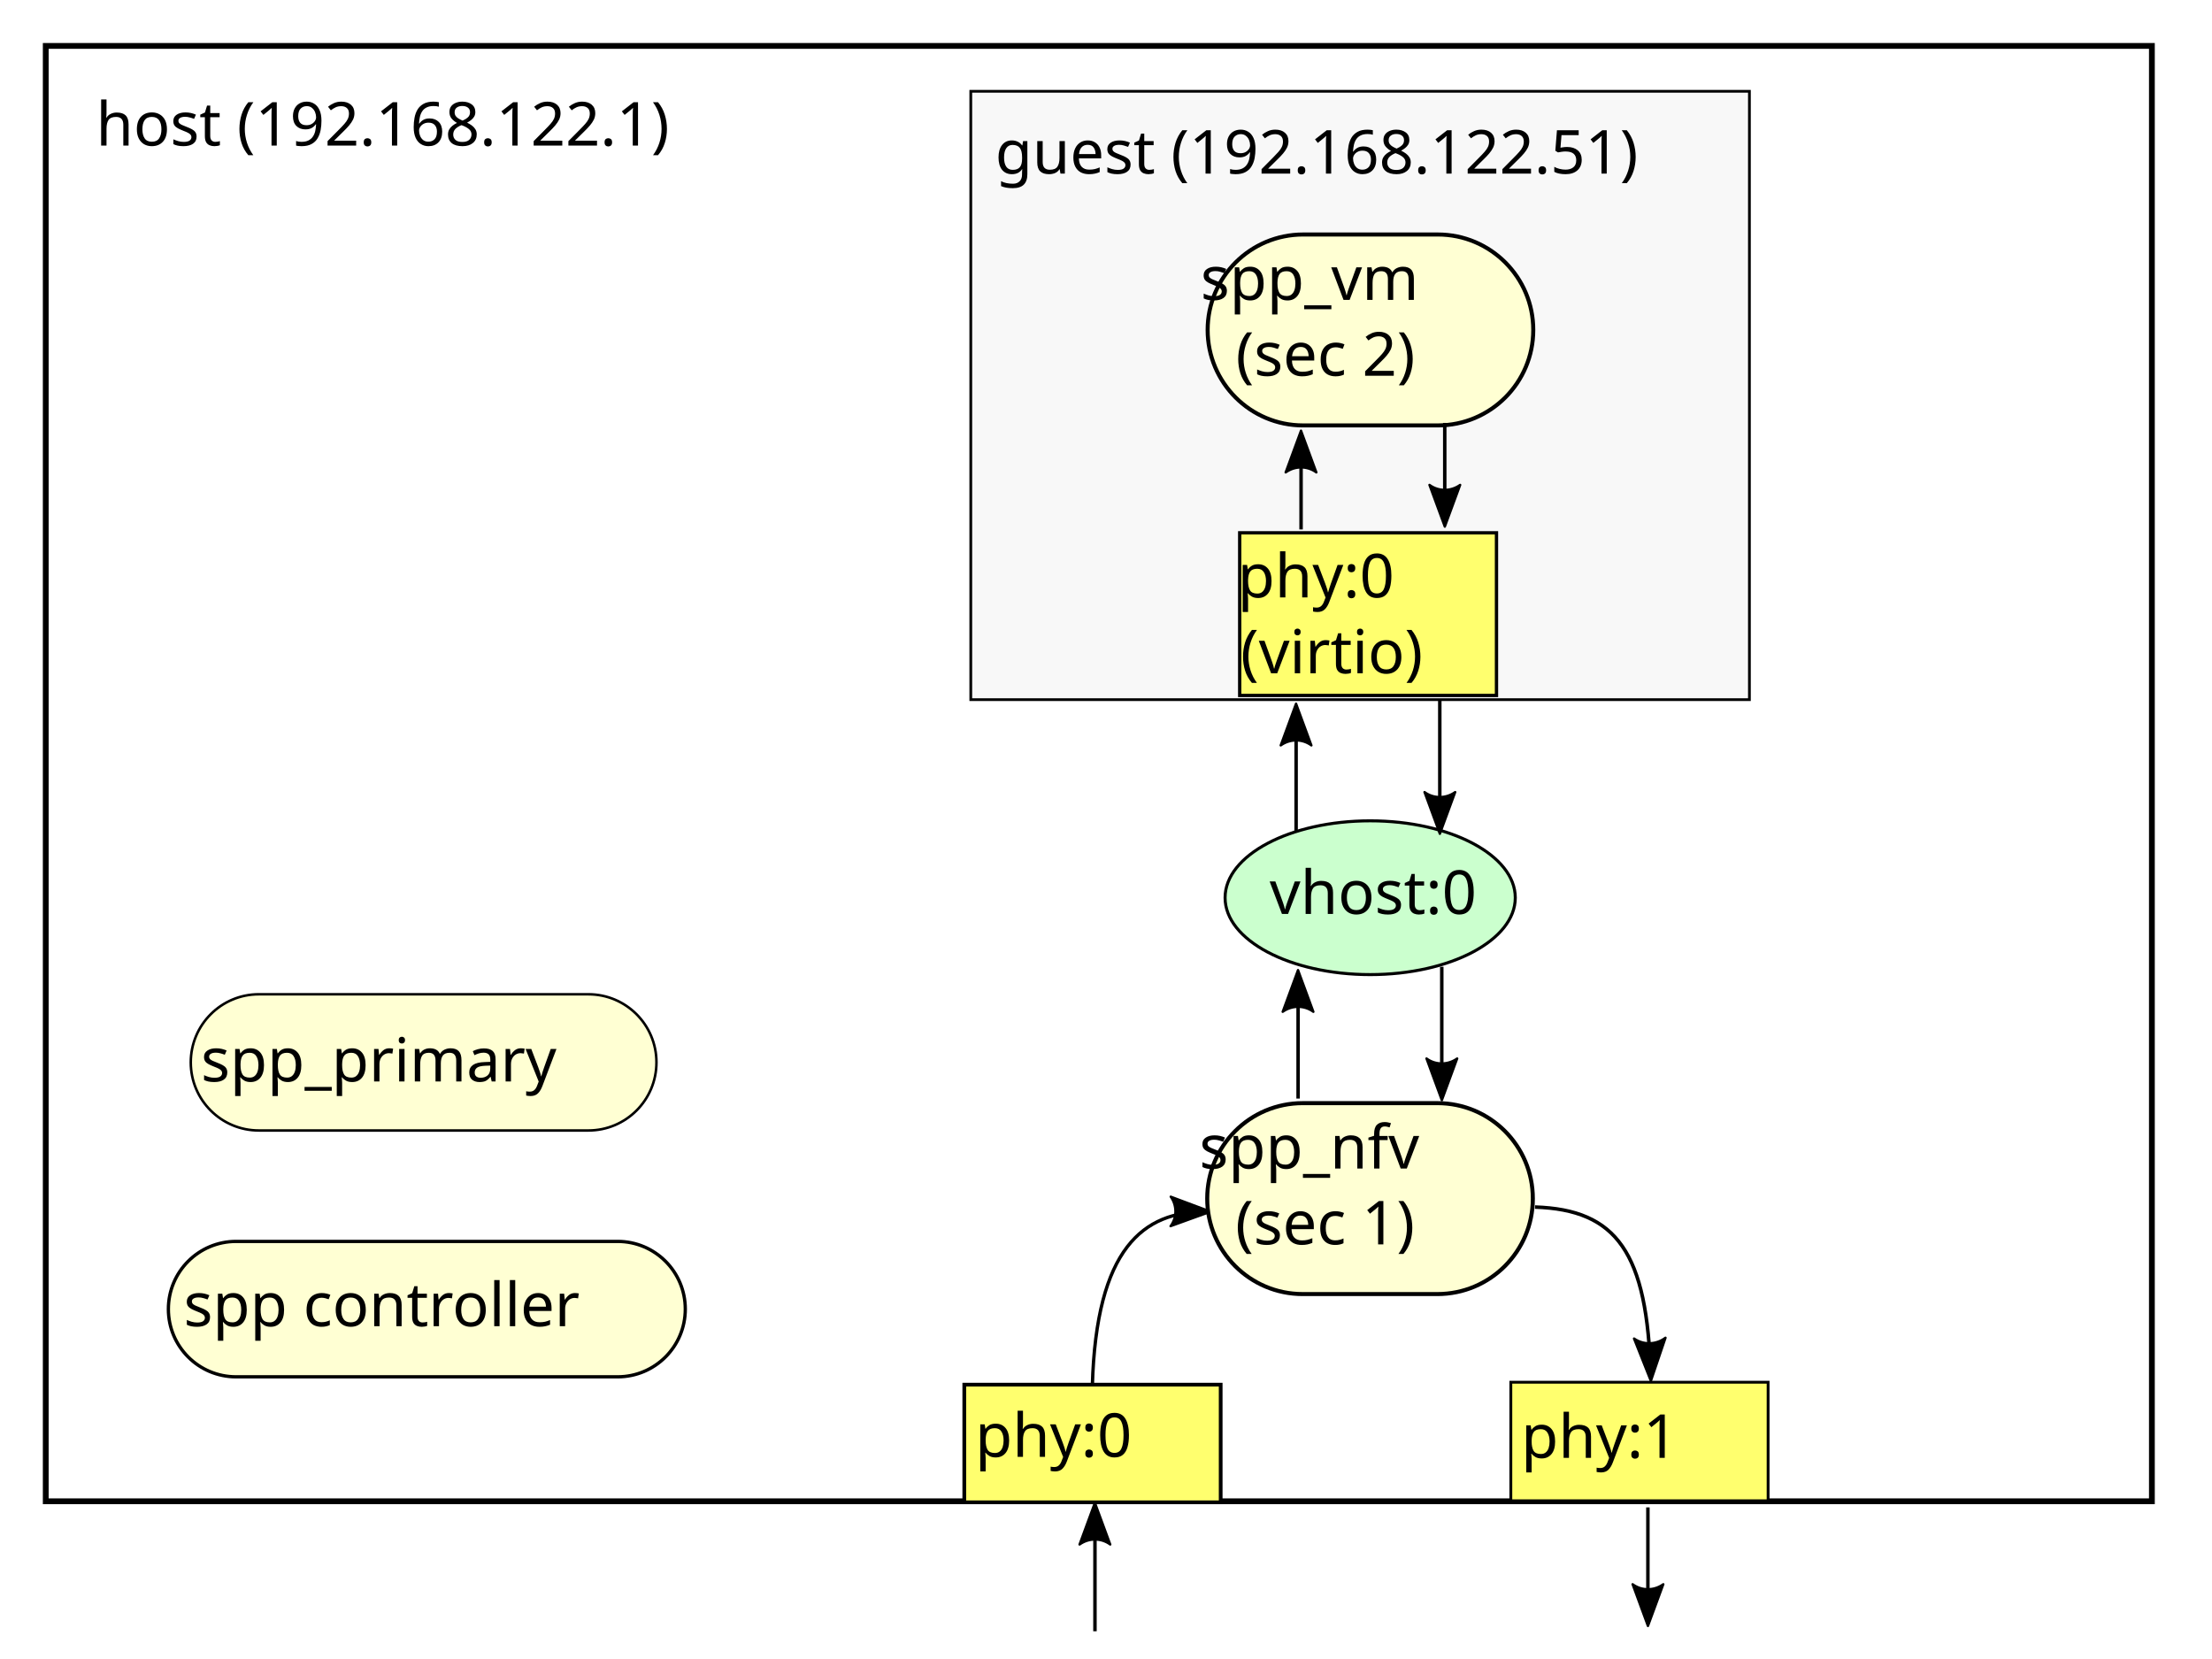
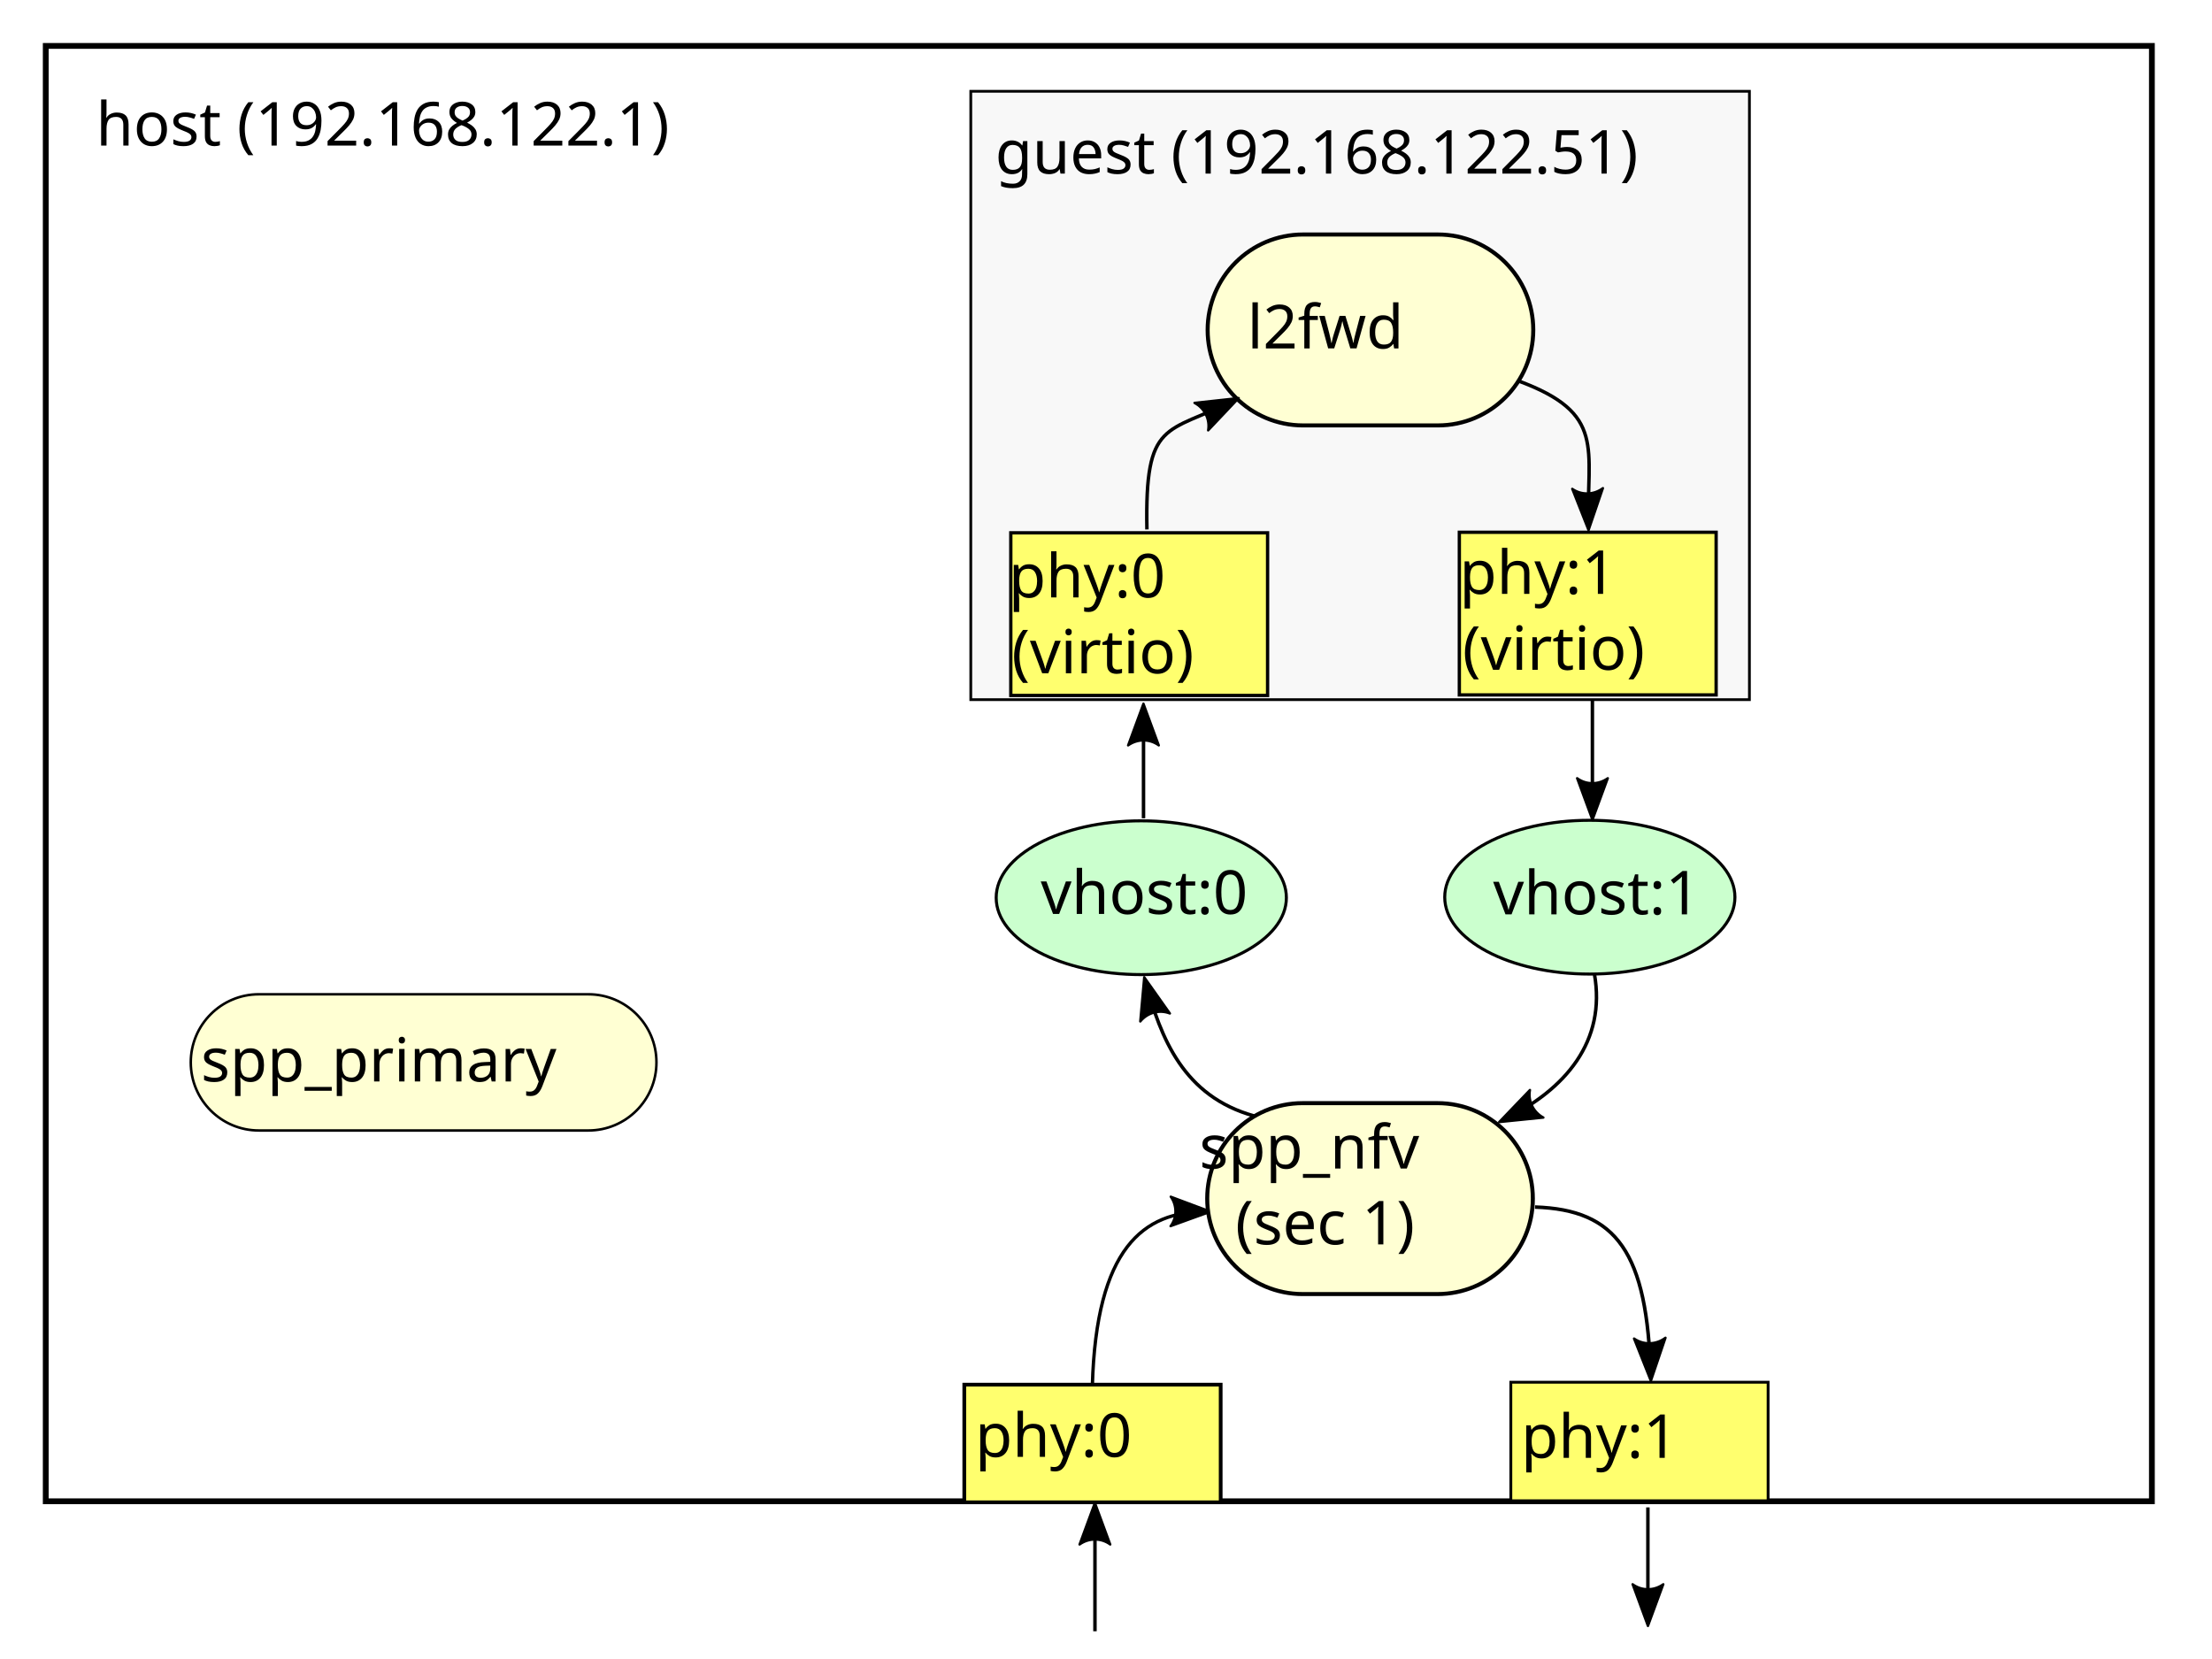
<svg xmlns="http://www.w3.org/2000/svg" width="180mm" height="135mm" viewBox="0 0 637.795 478.346" id="svg2" version="1.1">
  <defs id="defs4">
    <marker orient="auto" refY="0" refX="0" id="marker7158" style="overflow:visible">
      <path id="path7160" d="M 0,0 5,-5 -12.5,0 5,5 0,0 Z" style="fill:#000000;fill-opacity:1;fill-rule:evenodd;stroke:#000000;stroke-width:1pt;stroke-opacity:1" transform="matrix(0.8,0,0,0.8,10,0)" />
    </marker>
    <marker style="overflow:visible" id="marker4618" refX="0" refY="0" orient="auto">
      <path transform="matrix(-1.1,0,0,-1.1,-1.1,0)" d="M 8.719,4.034 -2.207,0.016 8.719,-4.002 c -1.745,2.372 -1.735,5.617 -6e-7,8.035 z" style="fill:#000000;fill-opacity:1;fill-rule:evenodd;stroke:#000000;stroke-width:0.625;stroke-linejoin:round;stroke-opacity:1" id="path4620" />
    </marker>
    <marker orient="auto" refY="0" refX="0" id="Arrow1Lstart" style="overflow:visible">
      <path id="path4362" d="M 0,0 5,-5 -12.5,0 5,5 0,0 Z" style="fill:#000000;fill-opacity:1;fill-rule:evenodd;stroke:#000000;stroke-width:1pt;stroke-opacity:1" transform="matrix(0.8,0,0,0.8,10,0)" />
    </marker>
    <marker style="overflow:visible" id="marker4664" refX="0" refY="0" orient="auto">
      <path transform="matrix(0.8,0,0,0.8,10,0)" style="fill:#000000;fill-opacity:1;fill-rule:evenodd;stroke:#000000;stroke-width:1pt;stroke-opacity:1" d="M 0,0 5,-5 -12.5,0 5,5 0,0 Z" id="path4666" />
    </marker>
    <marker style="overflow:visible" id="marker4460" refX="0" refY="0" orient="auto">
      <path transform="matrix(-1.1,0,0,-1.1,-1.1,0)" d="M 8.719,4.034 -2.207,0.016 8.719,-4.002 c -1.745,2.372 -1.735,5.617 -6e-7,8.035 z" style="fill:#000000;fill-opacity:1;fill-rule:evenodd;stroke:#000000;stroke-width:0.625;stroke-linejoin:round;stroke-opacity:1" id="path4463" />
    </marker>
    <marker style="overflow:visible" id="marker5907" refX="0" refY="0" orient="auto">
      <path transform="matrix(-1.1,0,0,-1.1,-1.1,0)" d="M 8.719,4.034 -2.207,0.016 8.719,-4.002 c -1.745,2.372 -1.735,5.617 -6e-7,8.035 z" style="fill:#000000;fill-opacity:1;fill-rule:evenodd;stroke:#000000;stroke-width:0.625;stroke-linejoin:round;stroke-opacity:1" id="path5909" />
    </marker>
    <marker style="overflow:visible" id="marker5813" refX="0" refY="0" orient="auto">
      <path transform="matrix(-1.1,0,0,-1.1,-1.1,0)" d="M 8.719,4.034 -2.207,0.016 8.719,-4.002 c -1.745,2.372 -1.735,5.617 -6e-7,8.035 z" style="fill:#000000;fill-opacity:1;fill-rule:evenodd;stroke:#000000;stroke-width:0.625;stroke-linejoin:round;stroke-opacity:1" id="path5815" />
    </marker>
    <marker style="overflow:visible" id="marker5725" refX="0" refY="0" orient="auto">
      <path transform="matrix(-1.1,0,0,-1.1,-1.1,0)" d="M 8.719,4.034 -2.207,0.016 8.719,-4.002 c -1.745,2.372 -1.735,5.617 -6e-7,8.035 z" style="fill:#000000;fill-opacity:1;fill-rule:evenodd;stroke:#000000;stroke-width:0.625;stroke-linejoin:round;stroke-opacity:1" id="path5727" />
    </marker>
    <marker style="overflow:visible" id="marker5643" refX="0" refY="0" orient="auto">
      <path transform="matrix(-1.1,0,0,-1.1,-1.1,0)" d="M 8.719,4.034 -2.207,0.016 8.719,-4.002 c -1.745,2.372 -1.735,5.617 -6e-7,8.035 z" style="fill:#000000;fill-opacity:1;fill-rule:evenodd;stroke:#000000;stroke-width:0.625;stroke-linejoin:round;stroke-opacity:1" id="path5645" />
    </marker>
    <marker style="overflow:visible" id="marker5567" refX="0" refY="0" orient="auto">
      <path transform="matrix(-1.1,0,0,-1.1,-1.1,0)" d="M 8.719,4.034 -2.207,0.016 8.719,-4.002 c -1.745,2.372 -1.735,5.617 -6e-7,8.035 z" style="fill:#000000;fill-opacity:1;fill-rule:evenodd;stroke:#000000;stroke-width:0.625;stroke-linejoin:round;stroke-opacity:1" id="path5569" />
    </marker>
    <marker style="overflow:visible" id="marker5421" refX="0" refY="0" orient="auto">
      <path transform="matrix(-1.1,0,0,-1.1,-1.1,0)" d="M 8.719,4.034 -2.207,0.016 8.719,-4.002 c -1.745,2.372 -1.735,5.617 -6e-7,8.035 z" style="fill:#000000;fill-opacity:1;fill-rule:evenodd;stroke:#000000;stroke-width:0.625;stroke-linejoin:round;stroke-opacity:1" id="path5423" />
    </marker>
    <marker style="overflow:visible" id="marker5137" refX="0" refY="0" orient="auto">
      <path transform="matrix(-1.1,0,0,-1.1,-1.1,0)" d="M 8.719,4.034 -2.207,0.016 8.719,-4.002 c -1.745,2.372 -1.735,5.617 -6e-7,8.035 z" style="fill:#000000;fill-opacity:1;fill-rule:evenodd;stroke:#000000;stroke-width:0.625;stroke-linejoin:round;stroke-opacity:1" id="path5139" />
    </marker>
    <marker style="overflow:visible" id="marker5091" refX="0" refY="0" orient="auto">
      <path transform="matrix(-1.1,0,0,-1.1,-1.1,0)" d="M 8.719,4.034 -2.207,0.016 8.719,-4.002 c -1.745,2.372 -1.735,5.617 -6e-7,8.035 z" style="fill:#000000;fill-opacity:1;fill-rule:evenodd;stroke:#000000;stroke-width:0.625;stroke-linejoin:round;stroke-opacity:1" id="path5093" />
    </marker>
    <marker style="overflow:visible" id="marker5051" refX="0" refY="0" orient="auto">
      <path transform="matrix(-1.1,0,0,-1.1,-1.1,0)" d="M 8.719,4.034 -2.207,0.016 8.719,-4.002 c -1.745,2.372 -1.735,5.617 -6e-7,8.035 z" style="fill:#000000;fill-opacity:1;fill-rule:evenodd;stroke:#000000;stroke-width:0.625;stroke-linejoin:round;stroke-opacity:1" id="path5053" />
    </marker>
    <marker style="overflow:visible" id="marker5017" refX="0" refY="0" orient="auto">
      <path transform="matrix(-1.1,0,0,-1.1,-1.1,0)" d="M 8.719,4.034 -2.207,0.016 8.719,-4.002 c -1.745,2.372 -1.735,5.617 -6e-7,8.035 z" style="fill:#000000;fill-opacity:1;fill-rule:evenodd;stroke:#000000;stroke-width:0.625;stroke-linejoin:round;stroke-opacity:1" id="path5019" />
    </marker>
    <marker style="overflow:visible" id="marker4989" refX="0" refY="0" orient="auto">
      <path transform="matrix(-1.1,0,0,-1.1,-1.1,0)" d="M 8.719,4.034 -2.207,0.016 8.719,-4.002 c -1.745,2.372 -1.735,5.617 -6e-7,8.035 z" style="fill:#000000;fill-opacity:1;fill-rule:evenodd;stroke:#000000;stroke-width:0.625;stroke-linejoin:round;stroke-opacity:1" id="path4991" />
    </marker>
    <marker orient="auto" refY="0" refX="0" id="Arrow1Lend" style="overflow:visible">
      <path id="path4462" d="M 0,0 5,-5 -12.5,0 5,5 0,0 Z" style="fill:#000000;fill-opacity:1;fill-rule:evenodd;stroke:#000000;stroke-width:1pt;stroke-opacity:1" transform="matrix(-0.8,0,0,-0.8,-10,0)" />
    </marker>
    <marker orient="auto" refY="0" refX="0" id="marker5574-5" style="overflow:visible">
      <path id="path5576-3" d="M 0,0 5,-5 -12.5,0 5,5 0,0 Z" style="fill:#000000;fill-opacity:1;fill-rule:evenodd;stroke:#000000;stroke-width:1pt;stroke-opacity:1" transform="matrix(0.8,0,0,0.8,10,0)" />
    </marker>
    <marker style="overflow:visible" id="marker4618-3" refX="0" refY="0" orient="auto">
      <path transform="matrix(-1.1,0,0,-1.1,-1.1,0)" d="M 8.719,4.034 -2.207,0.016 8.719,-4.002 c -1.745,2.372 -1.735,5.617 -6e-7,8.035 z" style="fill:#000000;fill-opacity:1;fill-rule:evenodd;stroke:#000000;stroke-width:0.625;stroke-linejoin:round;stroke-opacity:1" id="path4620-6" />
    </marker>
    <marker style="overflow:visible" id="marker4618-3-5" refX="0" refY="0" orient="auto">
      <path transform="matrix(-1.1,0,0,-1.1,-1.1,0)" d="M 8.719,4.034 -2.207,0.016 8.719,-4.002 c -1.745,2.372 -1.735,5.617 -6e-7,8.035 z" style="fill:#000000;fill-opacity:1;fill-rule:evenodd;stroke:#000000;stroke-width:0.625;stroke-linejoin:round;stroke-opacity:1" id="path4620-6-3" />
    </marker>
    <marker style="overflow:visible" id="marker4618-5" refX="0" refY="0" orient="auto">
      <path transform="matrix(-1.1,0,0,-1.1,-1.1,0)" d="M 8.719,4.034 -2.207,0.016 8.719,-4.002 c -1.745,2.372 -1.735,5.617 -6e-7,8.035 z" style="fill:#000000;fill-opacity:1;fill-rule:evenodd;stroke:#000000;stroke-width:0.625;stroke-linejoin:round;stroke-opacity:1" id="path4620-62" />
    </marker>
    <marker orient="auto" refY="0" refX="0" id="marker5312-9" style="overflow:visible">
      <path id="path5314-3" style="fill:#000000;fill-opacity:1;fill-rule:evenodd;stroke:#000000;stroke-width:0.625;stroke-linejoin:round;stroke-opacity:1" d="M 8.719,4.034 -2.207,0.016 8.719,-4.002 c -1.745,2.372 -1.735,5.617 -6e-7,8.035 z" transform="matrix(-1.1,0,0,-1.1,-1.1,0)" />
    </marker>
    <marker style="overflow:visible" id="marker5907-5" refX="0" refY="0" orient="auto">
      <path transform="matrix(-1.1,0,0,-1.1,-1.1,0)" d="M 8.719,4.034 -2.207,0.016 8.719,-4.002 c -1.745,2.372 -1.735,5.617 -6e-7,8.035 z" style="fill:#000000;fill-opacity:1;fill-rule:evenodd;stroke:#000000;stroke-width:0.625;stroke-linejoin:round;stroke-opacity:1" id="path5909-6" />
    </marker>
    <marker style="overflow:visible" id="marker5091-2" refX="0" refY="0" orient="auto">
      <path transform="matrix(-1.1,0,0,-1.1,-1.1,0)" d="M 8.719,4.034 -2.207,0.016 8.719,-4.002 c -1.745,2.372 -1.735,5.617 -6e-7,8.035 z" style="fill:#000000;fill-opacity:1;fill-rule:evenodd;stroke:#000000;stroke-width:0.625;stroke-linejoin:round;stroke-opacity:1" id="path5093-9" />
    </marker>
    <marker style="overflow:visible" id="marker5907-5-7" refX="0" refY="0" orient="auto">
      <path transform="matrix(-1.1,0,0,-1.1,-1.1,0)" d="M 8.719,4.034 -2.207,0.016 8.719,-4.002 c -1.745,2.372 -1.735,5.617 -6e-7,8.035 z" style="fill:#000000;fill-opacity:1;fill-rule:evenodd;stroke:#000000;stroke-width:0.625;stroke-linejoin:round;stroke-opacity:1" id="path5909-6-0" />
    </marker>
    <marker style="overflow:visible" id="marker5091-2-9" refX="0" refY="0" orient="auto">
      <path transform="matrix(-1.1,0,0,-1.1,-1.1,0)" d="M 8.719,4.034 -2.207,0.016 8.719,-4.002 c -1.745,2.372 -1.735,5.617 -6e-7,8.035 z" style="fill:#000000;fill-opacity:1;fill-rule:evenodd;stroke:#000000;stroke-width:0.625;stroke-linejoin:round;stroke-opacity:1" id="path5093-9-3" />
    </marker>
    <marker style="overflow:visible" id="marker5907-5-7-6" refX="0" refY="0" orient="auto">
      <path transform="matrix(-1.1,0,0,-1.1,-1.1,0)" d="M 8.719,4.034 -2.207,0.016 8.719,-4.002 c -1.745,2.372 -1.735,5.617 -6e-7,8.035 z" style="fill:#000000;fill-opacity:1;fill-rule:evenodd;stroke:#000000;stroke-width:0.625;stroke-linejoin:round;stroke-opacity:1" id="path5909-6-0-2" />
    </marker>
    <marker style="overflow:visible" id="marker5091-2-9-6" refX="0" refY="0" orient="auto">
      <path transform="matrix(-1.1,0,0,-1.1,-1.1,0)" d="M 8.719,4.034 -2.207,0.016 8.719,-4.002 c -1.745,2.372 -1.735,5.617 -6e-7,8.035 z" style="fill:#000000;fill-opacity:1;fill-rule:evenodd;stroke:#000000;stroke-width:0.625;stroke-linejoin:round;stroke-opacity:1" id="path5093-9-3-1" />
    </marker>
  </defs>
  <g id="layer1" transform="translate(0,-574.0155)" style="display:inline">
    <rect style="opacity:1;fill:none;fill-opacity:1;stroke:#000000;stroke-width:1.668;stroke-miterlimit:4;stroke-dasharray:none;stroke-dashoffset:0;stroke-opacity:1" id="rect4136" width="607.272" height="419.632" x="13.191" y="587.254" />
    <rect style="opacity:1;fill:#ffff6e;fill-opacity:1;stroke:#000000;stroke-width:1.075;stroke-miterlimit:4;stroke-dasharray:none;stroke-dashoffset:0;stroke-opacity:1" id="rect4142" width="73.925" height="33.925" x="278.037" y="973.257" />
    <rect style="opacity:1;fill:#ffff6e;fill-opacity:1;stroke:#000000;stroke-width:0.818;stroke-miterlimit:4;stroke-dasharray:none;stroke-dashoffset:0;stroke-opacity:1" id="rect4144" width="74.182" height="34.182" x="435.623" y="972.557" />
    <path style="fill:none;fill-rule:evenodd;stroke:#000000;stroke-width:0.963px;stroke-linecap:butt;stroke-linejoin:miter;stroke-opacity:1;marker-end:url(#marker4460)" d="m 314.965,973.57 c 1.11,-39.695 14.691,-50.289 32.857,-50.185" id="path4752" />
    <path style="display:inline;fill:none;fill-rule:evenodd;stroke:#000000;stroke-width:1.024px;stroke-linecap:butt;stroke-linejoin:miter;stroke-opacity:1;marker-end:url(#marker5312-9)" d="m 442.587,922.051 c 23.541,0.767 32.44,13.056 33.362,48.757" id="path4756-5-6" />
  </g>
  <g id="layer2" transform="translate(0,187.7953)">
    <rect style="fill:#f8f8f8;fill-opacity:1;stroke:#000000;stroke-width:0.79;stroke-miterlimit:4;stroke-dasharray:none;stroke-opacity:1" id="rect4591" width="224.507" height="175.411" x="279.909" y="-161.474" />
-     <rect style="display:inline;opacity:1;fill:#ffff6e;fill-opacity:1;stroke:#000000;stroke-width:0.957;stroke-miterlimit:4;stroke-dasharray:none;stroke-dashoffset:0;stroke-opacity:1" id="rect4144-3" width="74.043" height="46.9" x="357.446" y="-34.17" />
+     <rect style="display:inline;opacity:1;fill:#ffff6e;fill-opacity:1;stroke:#000000;stroke-width:0.957;stroke-miterlimit:4;stroke-dasharray:none;stroke-dashoffset:0;stroke-opacity:1" id="rect4144-3" width="74.043" height="46.9" x="291.446" y="-34.17" />
+     <rect style="display:inline;opacity:1;fill:#ffff6e;fill-opacity:1;stroke:#000000;stroke-width:0.957;stroke-miterlimit:4;stroke-dasharray:none;stroke-dashoffset:0;stroke-opacity:1" id="rect4144-3-3" width="74.043" height="46.9" x="420.776" y="-34.324" />
  </g>
  <g id="layer5" transform="translate(0,-574.0155)" style="display:inline">
    <rect style="opacity:1;fill:#ffffd3;fill-opacity:1;stroke:#000000;stroke-width:0.727;stroke-miterlimit:4;stroke-dasharray:none;stroke-dashoffset:0;stroke-opacity:1" id="rect4216" width="134.273" height="39.273" x="55.006" y="860.7" ry="19.636" />
-     <rect style="opacity:1;fill:#ffffd3;fill-opacity:1;stroke:#000000;stroke-width:0.954;stroke-miterlimit:4;stroke-dasharray:none;stroke-dashoffset:0;stroke-opacity:1" id="rect4223" width="149.046" height="39.046" x="48.549" y="931.956" ry="19.523" />
    <rect style="opacity:1;fill:#ffffd3;fill-opacity:1;stroke:#000000;stroke-width:1.163;stroke-miterlimit:4;stroke-dasharray:none;stroke-dashoffset:0;stroke-opacity:1" id="rect4231" width="93.888" height="55.05" x="348.082" y="892.088" ry="27.525" />
    <path style="fill:none;fill-rule:evenodd;stroke:#000000;stroke-width:1;stroke-linecap:butt;stroke-linejoin:miter;stroke-miterlimit:4;stroke-dasharray:none;stroke-opacity:1;marker-end:url(#marker5091)" d="m 315.714,1044.362 0,-35.714" id="path4427" />
    <path style="fill:none;fill-rule:evenodd;stroke:#000000;stroke-width:1px;stroke-linecap:butt;stroke-linejoin:miter;stroke-opacity:1;marker-end:url(#marker5907)" d="m 475.143,1008.648 0,32.857" id="path4429" />
    <rect style="display:inline;opacity:1;fill:#ffffd3;fill-opacity:1;stroke:#000000;stroke-width:1.163;stroke-miterlimit:4;stroke-dasharray:none;stroke-dashoffset:0;stroke-opacity:1" id="rect4231-3" width="93.888" height="55.05" x="348.204" y="641.629" ry="27.525" />
-     <ellipse style="display:inline;opacity:1;fill:#cbffce;fill-opacity:1;stroke:#000000;stroke-width:0.874;stroke-miterlimit:4;stroke-dasharray:none;stroke-dashoffset:0;stroke-opacity:1" id="path4301" cx="395.071" cy="832.857" rx="41.838" ry="22.17" />
-     <path style="display:inline;fill:none;fill-rule:evenodd;stroke:#000000;stroke-width:1;stroke-linecap:butt;stroke-linejoin:miter;stroke-miterlimit:4;stroke-dasharray:none;stroke-opacity:1;marker-end:url(#marker5091-2)" d="m 374.286,890.769 0,-35.714" id="path4427-1" />
-     <path style="display:inline;fill:none;fill-rule:evenodd;stroke:#000000;stroke-width:1px;stroke-linecap:butt;stroke-linejoin:miter;stroke-opacity:1;marker-end:url(#marker5907-5)" d="m 415.714,852.769 0,37.143" id="path4429-2" />
-     <path style="display:inline;fill:none;fill-rule:evenodd;stroke:#000000;stroke-width:1;stroke-linecap:butt;stroke-linejoin:miter;stroke-miterlimit:4;stroke-dasharray:none;stroke-opacity:1;marker-end:url(#marker5091-2-9)" d="m 373.714,813.955 0,-35.714" id="path4427-1-6" />
-     <path style="display:inline;fill:none;fill-rule:evenodd;stroke:#000000;stroke-width:1px;stroke-linecap:butt;stroke-linejoin:miter;stroke-opacity:1;marker-end:url(#marker5907-5-7)" d="m 415.143,775.955 0,37.143" id="path4429-2-0" />
-     <path style="display:inline;fill:none;fill-rule:evenodd;stroke:#000000;stroke-width:1;stroke-linecap:butt;stroke-linejoin:miter;stroke-miterlimit:4;stroke-dasharray:none;stroke-opacity:1;marker-end:url(#marker5091-2-9-6)" d="m 375.143,726.669 0,-27.143" id="path4427-1-6-8" />
-     <path style="display:inline;fill:none;fill-rule:evenodd;stroke:#000000;stroke-width:1px;stroke-linecap:butt;stroke-linejoin:miter;stroke-opacity:1;marker-end:url(#marker5907-5-7-6)" d="m 416.571,695.955 0,28.572" id="path4429-2-0-7" />
+     <ellipse style="display:inline;opacity:1;fill:#cbffce;fill-opacity:1;stroke:#000000;stroke-width:0.874;stroke-miterlimit:4;stroke-dasharray:none;stroke-dashoffset:0;stroke-opacity:1" id="path4301" cx="329.071" cy="832.857" rx="41.838" ry="22.17" />
+     <path style="display:inline;fill:none;fill-rule:evenodd;stroke:#000000;stroke-width:1;stroke-linecap:butt;stroke-linejoin:miter;stroke-miterlimit:4;stroke-dasharray:none;stroke-opacity:1;marker-end:url(#marker5091-2)" d="M 361.6,895.779 C 341.255,890.143 334.672,873.331 330.286,857.055" id="path4427-1" />
+     <path style="display:inline;fill:none;fill-rule:evenodd;stroke:#000000;stroke-width:1px;stroke-linecap:butt;stroke-linejoin:miter;stroke-opacity:1;marker-end:url(#marker5907-5)" d="m 459.714,854.769 c 3.467,19.502 -8.27,33.402 -26.264,42.173" id="path4429-2" />
+     <path style="display:inline;fill:none;fill-rule:evenodd;stroke:#000000;stroke-width:1;stroke-linecap:butt;stroke-linejoin:miter;stroke-miterlimit:4;stroke-dasharray:none;stroke-opacity:1;marker-end:url(#marker5091-2-9)" d="m 329.714,809.955 0,-31.714" id="path4427-1-6" />
+     <path style="display:inline;fill:none;fill-rule:evenodd;stroke:#000000;stroke-width:1px;stroke-linecap:butt;stroke-linejoin:miter;stroke-opacity:1;marker-end:url(#marker5907-5-7)" d="m 459.143,775.955 0,33.143" id="path4429-2-0" />
+     <path style="display:inline;fill:none;fill-rule:evenodd;stroke:#000000;stroke-width:1;stroke-linecap:butt;stroke-linejoin:miter;stroke-miterlimit:4;stroke-dasharray:none;stroke-opacity:1;marker-end:url(#marker5091-2-9-6)" d="m 330.696,726.669 c -0.617,-31.846 5.488,-27.439 25.274,-37.265" id="path4427-1-6-8" />
+     <path style="display:inline;fill:none;fill-rule:evenodd;stroke:#000000;stroke-width:1px;stroke-linecap:butt;stroke-linejoin:miter;stroke-opacity:1;marker-end:url(#marker5907-5-7-6)" d="m 437.764,683.833 c 25.493,9.399 19.701,19.426 20.223,41.724" id="path4429-2-0-7" />
+     <ellipse transform="translate(0,761.8108)" style="display:inline;opacity:1;fill:#cbffce;fill-opacity:1;stroke:#000000;stroke-width:0.874;stroke-miterlimit:4;stroke-dasharray:none;stroke-dashoffset:0;stroke-opacity:1" id="path4301-6" cx="458.401" cy="70.892" rx="41.838" ry="22.17" />
  </g>
  <g id="layer4" style="display:inline" transform="translate(0,-574.0155)">
    <text xml:space="preserve" style="font-style:normal;font-variant:normal;font-weight:normal;font-stretch:normal;font-size:17.5px;line-height:125%;font-family:sans-serif;-inkscape-font-specification:'sans-serif, Normal';text-align:center;letter-spacing:0px;word-spacing:0px;writing-mode:lr-tb;text-anchor:middle;fill:#000000;fill-opacity:1;stroke:none;stroke-width:1px;stroke-linecap:butt;stroke-linejoin:miter;stroke-opacity:1" x="120.571" y="885.836" id="text4201">
      <tspan id="tspan4203" x="120.571" y="885.836">spp_primary</tspan>
    </text>
    <text xml:space="preserve" style="font-style:normal;font-variant:normal;font-weight:normal;font-stretch:normal;font-size:17.5px;line-height:125%;font-family:sans-serif;-inkscape-font-specification:'sans-serif, Normal';text-align:center;letter-spacing:0px;word-spacing:0px;writing-mode:lr-tb;text-anchor:middle;fill:#000000;fill-opacity:1;stroke:none;stroke-width:1px;stroke-linecap:butt;stroke-linejoin:miter;stroke-opacity:1" x="393.429" y="910.934" id="text4205">
      <tspan id="tspan4207" x="393.429" y="910.934">spp_nfv</tspan>
      <tspan x="393.429" y="932.809" id="tspan4269">(sec 1)</tspan>
-     </text>
-     <text xml:space="preserve" style="font-style:normal;font-variant:normal;font-weight:normal;font-stretch:normal;font-size:17.5px;line-height:125%;font-family:sans-serif;-inkscape-font-specification:'sans-serif, Normal';text-align:center;letter-spacing:0px;word-spacing:0px;writing-mode:lr-tb;text-anchor:middle;fill:#000000;fill-opacity:1;stroke:none;stroke-width:1px;stroke-linecap:butt;stroke-linejoin:miter;stroke-opacity:1" x="121.429" y="956.408" id="text4225">
-       <tspan id="tspan4227" x="121.429" y="956.408">spp controller</tspan>
    </text>
    <text xml:space="preserve" style="font-style:normal;font-variant:normal;font-weight:normal;font-stretch:normal;font-size:17.5px;line-height:125%;font-family:sans-serif;-inkscape-font-specification:'sans-serif, Normal';text-align:center;letter-spacing:0px;word-spacing:0px;writing-mode:lr-tb;text-anchor:middle;fill:#000000;fill-opacity:1;stroke:none;stroke-width:1px;stroke-linecap:butt;stroke-linejoin:miter;stroke-opacity:1" x="315.143" y="994.076" id="text4319">
      <tspan id="tspan4321" x="315.143" y="994.076">phy:0</tspan>
    </text>
    <text xml:space="preserve" style="font-style:normal;font-variant:normal;font-weight:normal;font-stretch:normal;font-size:17.5px;line-height:125%;font-family:sans-serif;-inkscape-font-specification:'sans-serif, Normal';text-align:center;letter-spacing:0px;word-spacing:0px;writing-mode:lr-tb;text-anchor:middle;fill:#000000;fill-opacity:1;stroke:none;stroke-width:1px;stroke-linecap:butt;stroke-linejoin:miter;stroke-opacity:1" x="472.571" y="994.362" id="text4323">
      <tspan id="tspan4325" x="472.571" y="994.362">phy:1</tspan>
    </text>
    <text xml:space="preserve" style="font-style:normal;font-variant:normal;font-weight:normal;font-stretch:normal;font-size:17.5px;line-height:125%;font-family:sans-serif;-inkscape-font-specification:'sans-serif, Normal';text-align:center;letter-spacing:0px;word-spacing:0px;writing-mode:lr-tb;text-anchor:middle;fill:#000000;fill-opacity:1;stroke:none;stroke-width:1px;stroke-linecap:butt;stroke-linejoin:miter;stroke-opacity:1" x="121.714" y="615.992" id="text4327">
      <tspan id="tspan4329" x="121.714" y="615.992">host (192.168.122.1)</tspan>
    </text>
-     <text xml:space="preserve" style="font-style:normal;font-variant:normal;font-weight:normal;font-stretch:normal;font-size:17.5px;line-height:125%;font-family:sans-serif;-inkscape-font-specification:'sans-serif, Normal';text-align:center;letter-spacing:0px;word-spacing:0px;writing-mode:lr-tb;text-anchor:middle;display:inline;fill:#000000;fill-opacity:1;stroke:none;stroke-width:1px;stroke-linecap:butt;stroke-linejoin:miter;stroke-opacity:1" x="393.551" y="660.475" id="text4205-6">
-       <tspan id="tspan4207-7" x="393.551" y="660.475">spp_vm</tspan>
-       <tspan x="393.551" y="682.35" id="tspan4269-5">(sec 2)</tspan>
+     <text xml:space="preserve" style="font-style:normal;font-variant:normal;font-weight:normal;font-stretch:normal;font-size:17.5px;line-height:125%;font-family:sans-serif;-inkscape-font-specification:'sans-serif, Normal';text-align:center;letter-spacing:0px;word-spacing:0px;writing-mode:lr-tb;text-anchor:middle;display:inline;fill:#000000;fill-opacity:1;stroke:none;stroke-width:1px;stroke-linecap:butt;stroke-linejoin:miter;stroke-opacity:1" x="393.551" y="674.475" id="text4205-6">
+       <tspan x="393.551" y="674.475" id="tspan4269-5">l2fwd</tspan>
    </text>
-     <text xml:space="preserve" style="font-style:normal;font-weight:normal;font-size:17.5px;line-height:125%;font-family:sans-serif;letter-spacing:0px;word-spacing:0px;display:inline;fill:#000000;fill-opacity:1;stroke:none;stroke-width:1px;stroke-linecap:butt;stroke-linejoin:miter;stroke-opacity:1" x="366.081" y="837.535" id="text4359">
-       <tspan id="tspan4361" x="366.081" y="837.535">vhost:0</tspan>
+     <text xml:space="preserve" style="font-style:normal;font-weight:normal;font-size:17.5px;line-height:125%;font-family:sans-serif;letter-spacing:0px;word-spacing:0px;display:inline;fill:#000000;fill-opacity:1;stroke:none;stroke-width:1px;stroke-linecap:butt;stroke-linejoin:miter;stroke-opacity:1" x="300.081" y="837.535" id="text4359">
+       <tspan id="tspan4361" x="300.081" y="837.535">vhost:0</tspan>
    </text>
-     <text xml:space="preserve" style="font-style:normal;font-variant:normal;font-weight:normal;font-stretch:normal;font-size:17.5px;line-height:125%;font-family:sans-serif;-inkscape-font-specification:'sans-serif, Normal';text-align:center;letter-spacing:0px;word-spacing:0px;writing-mode:lr-tb;text-anchor:middle;display:inline;fill:#000000;fill-opacity:1;stroke:none;stroke-width:1px;stroke-linecap:butt;stroke-linejoin:miter;stroke-opacity:1" x="395.355" y="746.274" id="text4323-6">
-       <tspan x="395.355" y="746.274" id="tspan4621">phy:0</tspan>
-       <tspan x="395.355" y="768.149" id="tspan3434">(virtio)</tspan>
+     <text xml:space="preserve" style="font-style:normal;font-variant:normal;font-weight:normal;font-stretch:normal;font-size:17.5px;line-height:125%;font-family:sans-serif;-inkscape-font-specification:'sans-serif, Normal';text-align:center;letter-spacing:0px;word-spacing:0px;writing-mode:lr-tb;text-anchor:middle;display:inline;fill:#000000;fill-opacity:1;stroke:none;stroke-width:1px;stroke-linecap:butt;stroke-linejoin:miter;stroke-opacity:1" x="329.355" y="746.274" id="text4323-6">
+       <tspan x="329.355" y="746.274" id="tspan4621">phy:0</tspan>
+       <tspan x="329.355" y="768.149" id="tspan3434">(virtio)</tspan>
    </text>
    <text xml:space="preserve" style="font-style:normal;font-variant:normal;font-weight:normal;font-stretch:normal;font-size:17.5px;line-height:125%;font-family:sans-serif;-inkscape-font-specification:'sans-serif, Normal';text-align:center;letter-spacing:0px;word-spacing:0px;writing-mode:lr-tb;text-anchor:middle;display:inline;fill:#000000;fill-opacity:1;stroke:none;stroke-width:1px;stroke-linecap:butt;stroke-linejoin:miter;stroke-opacity:1" x="391.005" y="624.066" id="text4327-5">
      <tspan id="tspan4329-3" x="391.005" y="624.066">guest (192.168.122.51)</tspan>
    </text>
+     <text xml:space="preserve" style="font-style:normal;font-variant:normal;font-weight:normal;font-stretch:normal;font-size:17.5px;line-height:125%;font-family:sans-serif;-inkscape-font-specification:'sans-serif, Normal';text-align:center;letter-spacing:0px;word-spacing:0px;writing-mode:lr-tb;text-anchor:middle;display:inline;fill:#000000;fill-opacity:1;stroke:none;stroke-width:1px;stroke-linecap:butt;stroke-linejoin:miter;stroke-opacity:1" x="459.347" y="745.258" id="text4323-6-7">
+       <tspan x="459.347" y="745.258" id="tspan4621-5">phy:1</tspan>
+       <tspan x="459.347" y="767.133" id="tspan3434-3">(virtio)</tspan>
+     </text>
+     <text xml:space="preserve" style="font-style:normal;font-weight:normal;font-size:17.5px;line-height:125%;font-family:sans-serif;letter-spacing:0px;word-spacing:0px;display:inline;fill:#000000;fill-opacity:1;stroke:none;stroke-width:1px;stroke-linecap:butt;stroke-linejoin:miter;stroke-opacity:1" x="430.527" y="837.65" id="text4359-5">
+       <tspan id="tspan4361-6" x="430.527" y="837.65">vhost:1</tspan>
+     </text>
  </g>
</svg>
